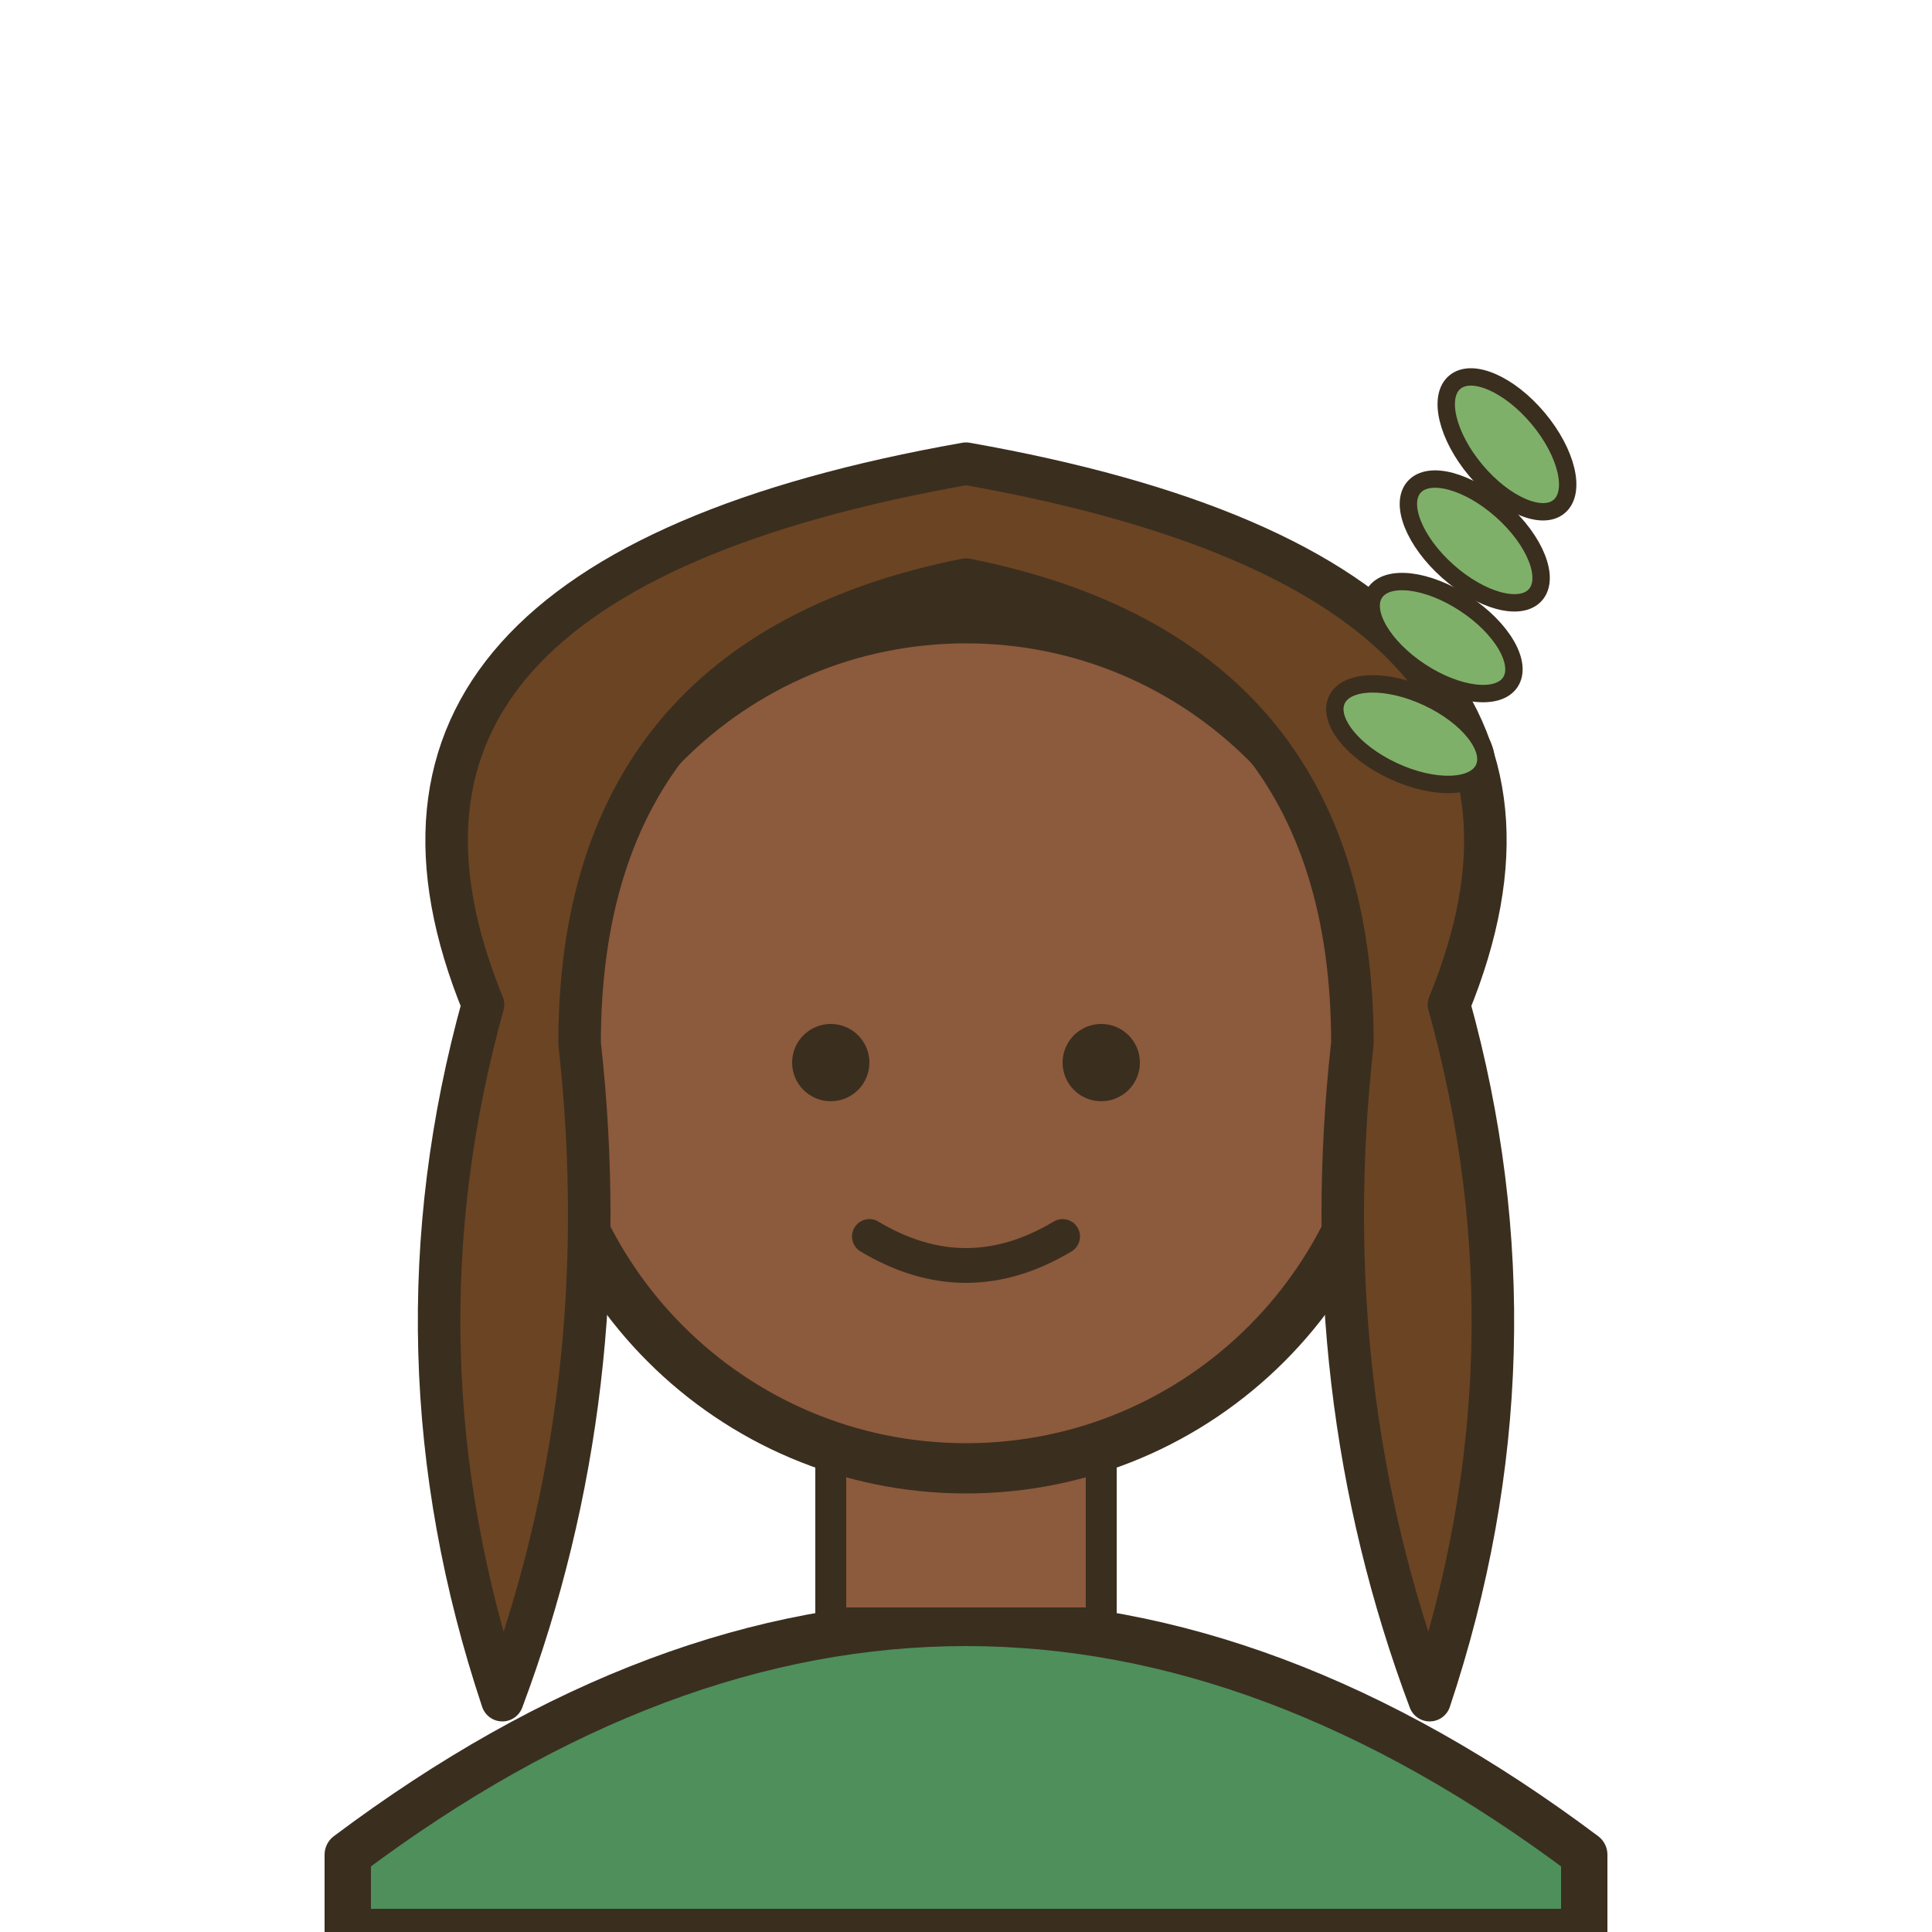
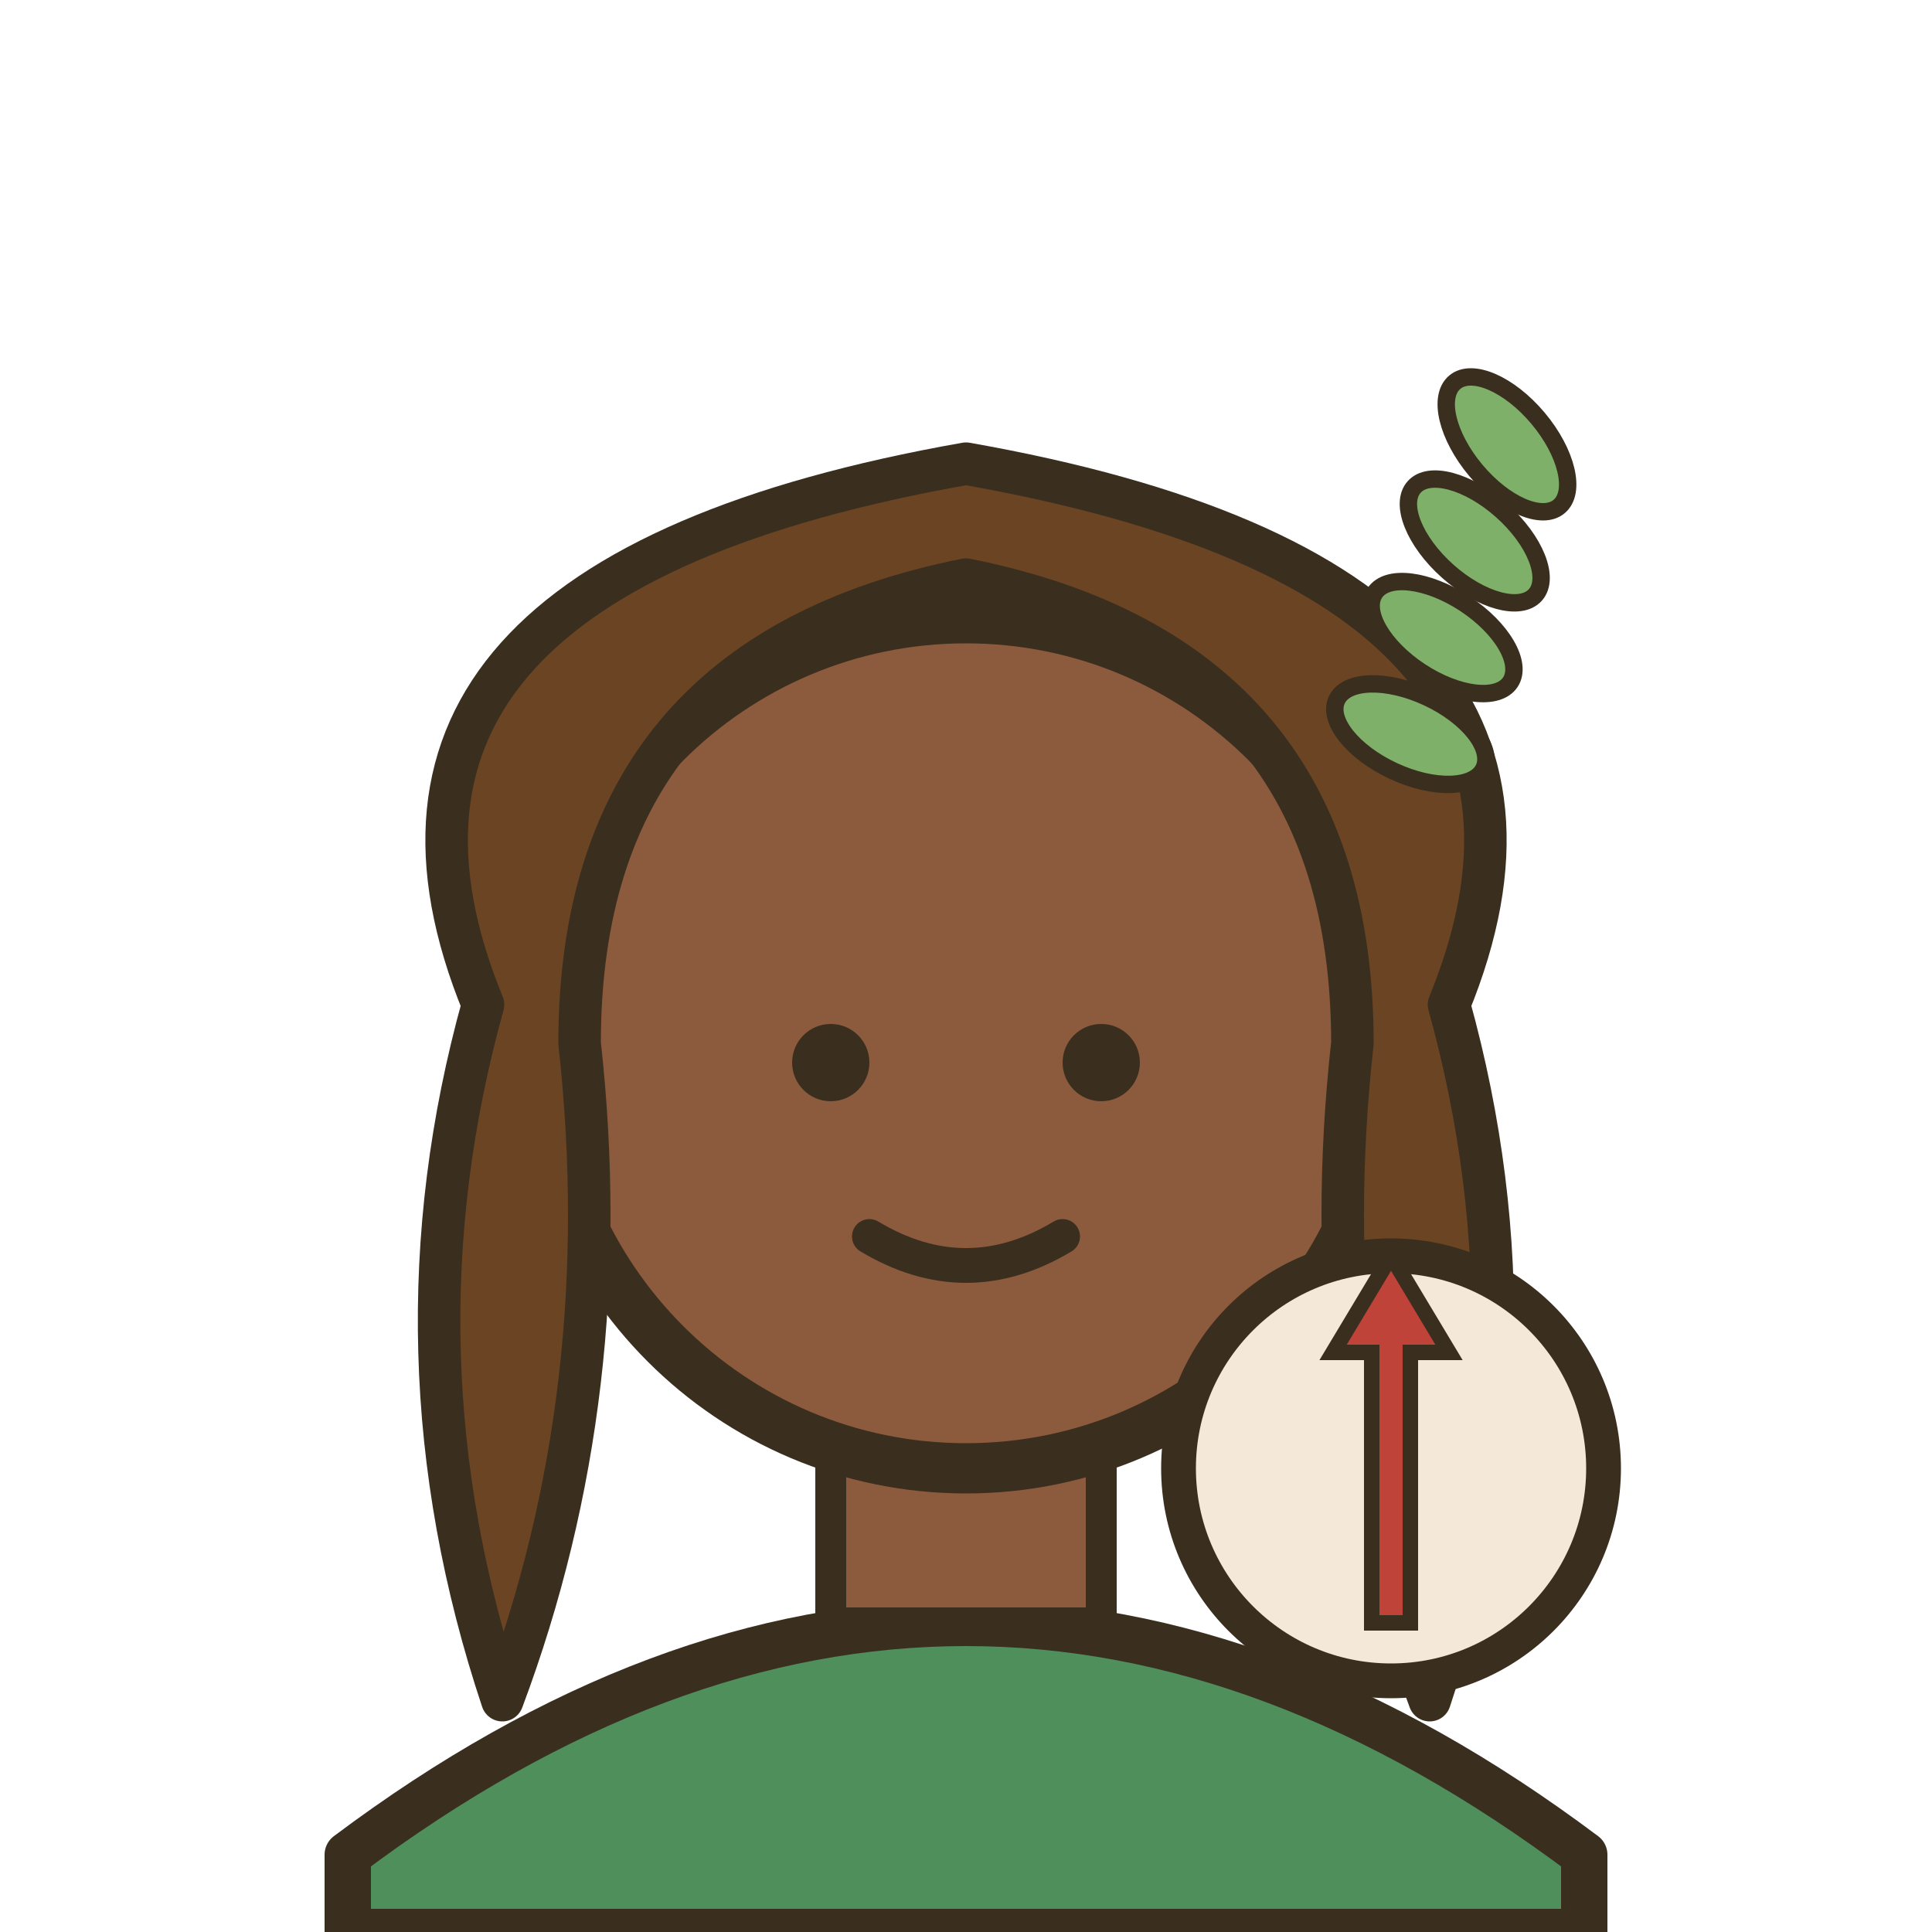
<svg xmlns="http://www.w3.org/2000/svg" viewBox="0 0 100 100" width="100" height="100" preserveAspectRatio="none">
  <path d="M 18 96 Q 50 72 82 96 L 82 100 L 18 100 Z" fill="#4E8F5B" stroke="#3A2E1F" stroke-width="2.4" stroke-linejoin="round" />
  <rect x="43" y="68" width="14" height="16" fill="#8C5A3C" stroke="#3A2E1F" stroke-width="1.6" />
  <circle cx="50" cy="54" r="22" fill="#8C5A3C" stroke="#3A2E1F" stroke-width="2.6" />
  <path d="M 25 52 Q 16 30 50 24 Q 84 30 75 52 Q 80 70 74 88 Q 68 72 70 54 Q 70 34 50 30 Q 30 34 30 54 Q 32 72 26 88 Q 20 70 25 52 Z" fill="#6B4423" stroke="#3A2E1F" stroke-width="2.2" stroke-linejoin="round" />
  <circle cx="43" cy="55" r="2" fill="#3A2E1F" />
  <circle cx="57" cy="55" r="2" fill="#3A2E1F" />
  <path d="M 45 64 Q 50 67 55 64" stroke="#3A2E1F" stroke-width="1.8" fill="none" stroke-linecap="round" />
  <ellipse cx="73" cy="38" rx="4.2" ry="2.1" fill="#7FB069" stroke="#3A2E1F" stroke-width="0.9" transform="rotate(25 73 38)" />
  <ellipse cx="74.667" cy="33" rx="4.2" ry="2.1" fill="#7FB069" stroke="#3A2E1F" stroke-width="0.9" transform="rotate(33.33333 74.66667 33)" />
  <ellipse cx="76.333" cy="28" rx="4.2" ry="2.1" fill="#7FB069" stroke="#3A2E1F" stroke-width="0.9" transform="rotate(41.66667 76.33333 28)" />
  <ellipse cx="78" cy="23" rx="4.2" ry="2.1" fill="#7FB069" stroke="#3A2E1F" stroke-width="0.9" transform="rotate(50 78 23)" />
+   <circle cx="72" cy="76" r="11" fill="#F4E9D8" stroke="#3A2E1F" stroke-width="1.8" />
+   <g transform="translate(22 26)">
+     <path d="M -1 8 L 1 8 L 1 -6 L 3 -6 L 0 -11 L -3 -6 L -1 -6 Z" fill="#C0433A" stroke="#3A2E1F" stroke-width="0.8" transform="translate(50 50)" />
+   </g>
</svg>
